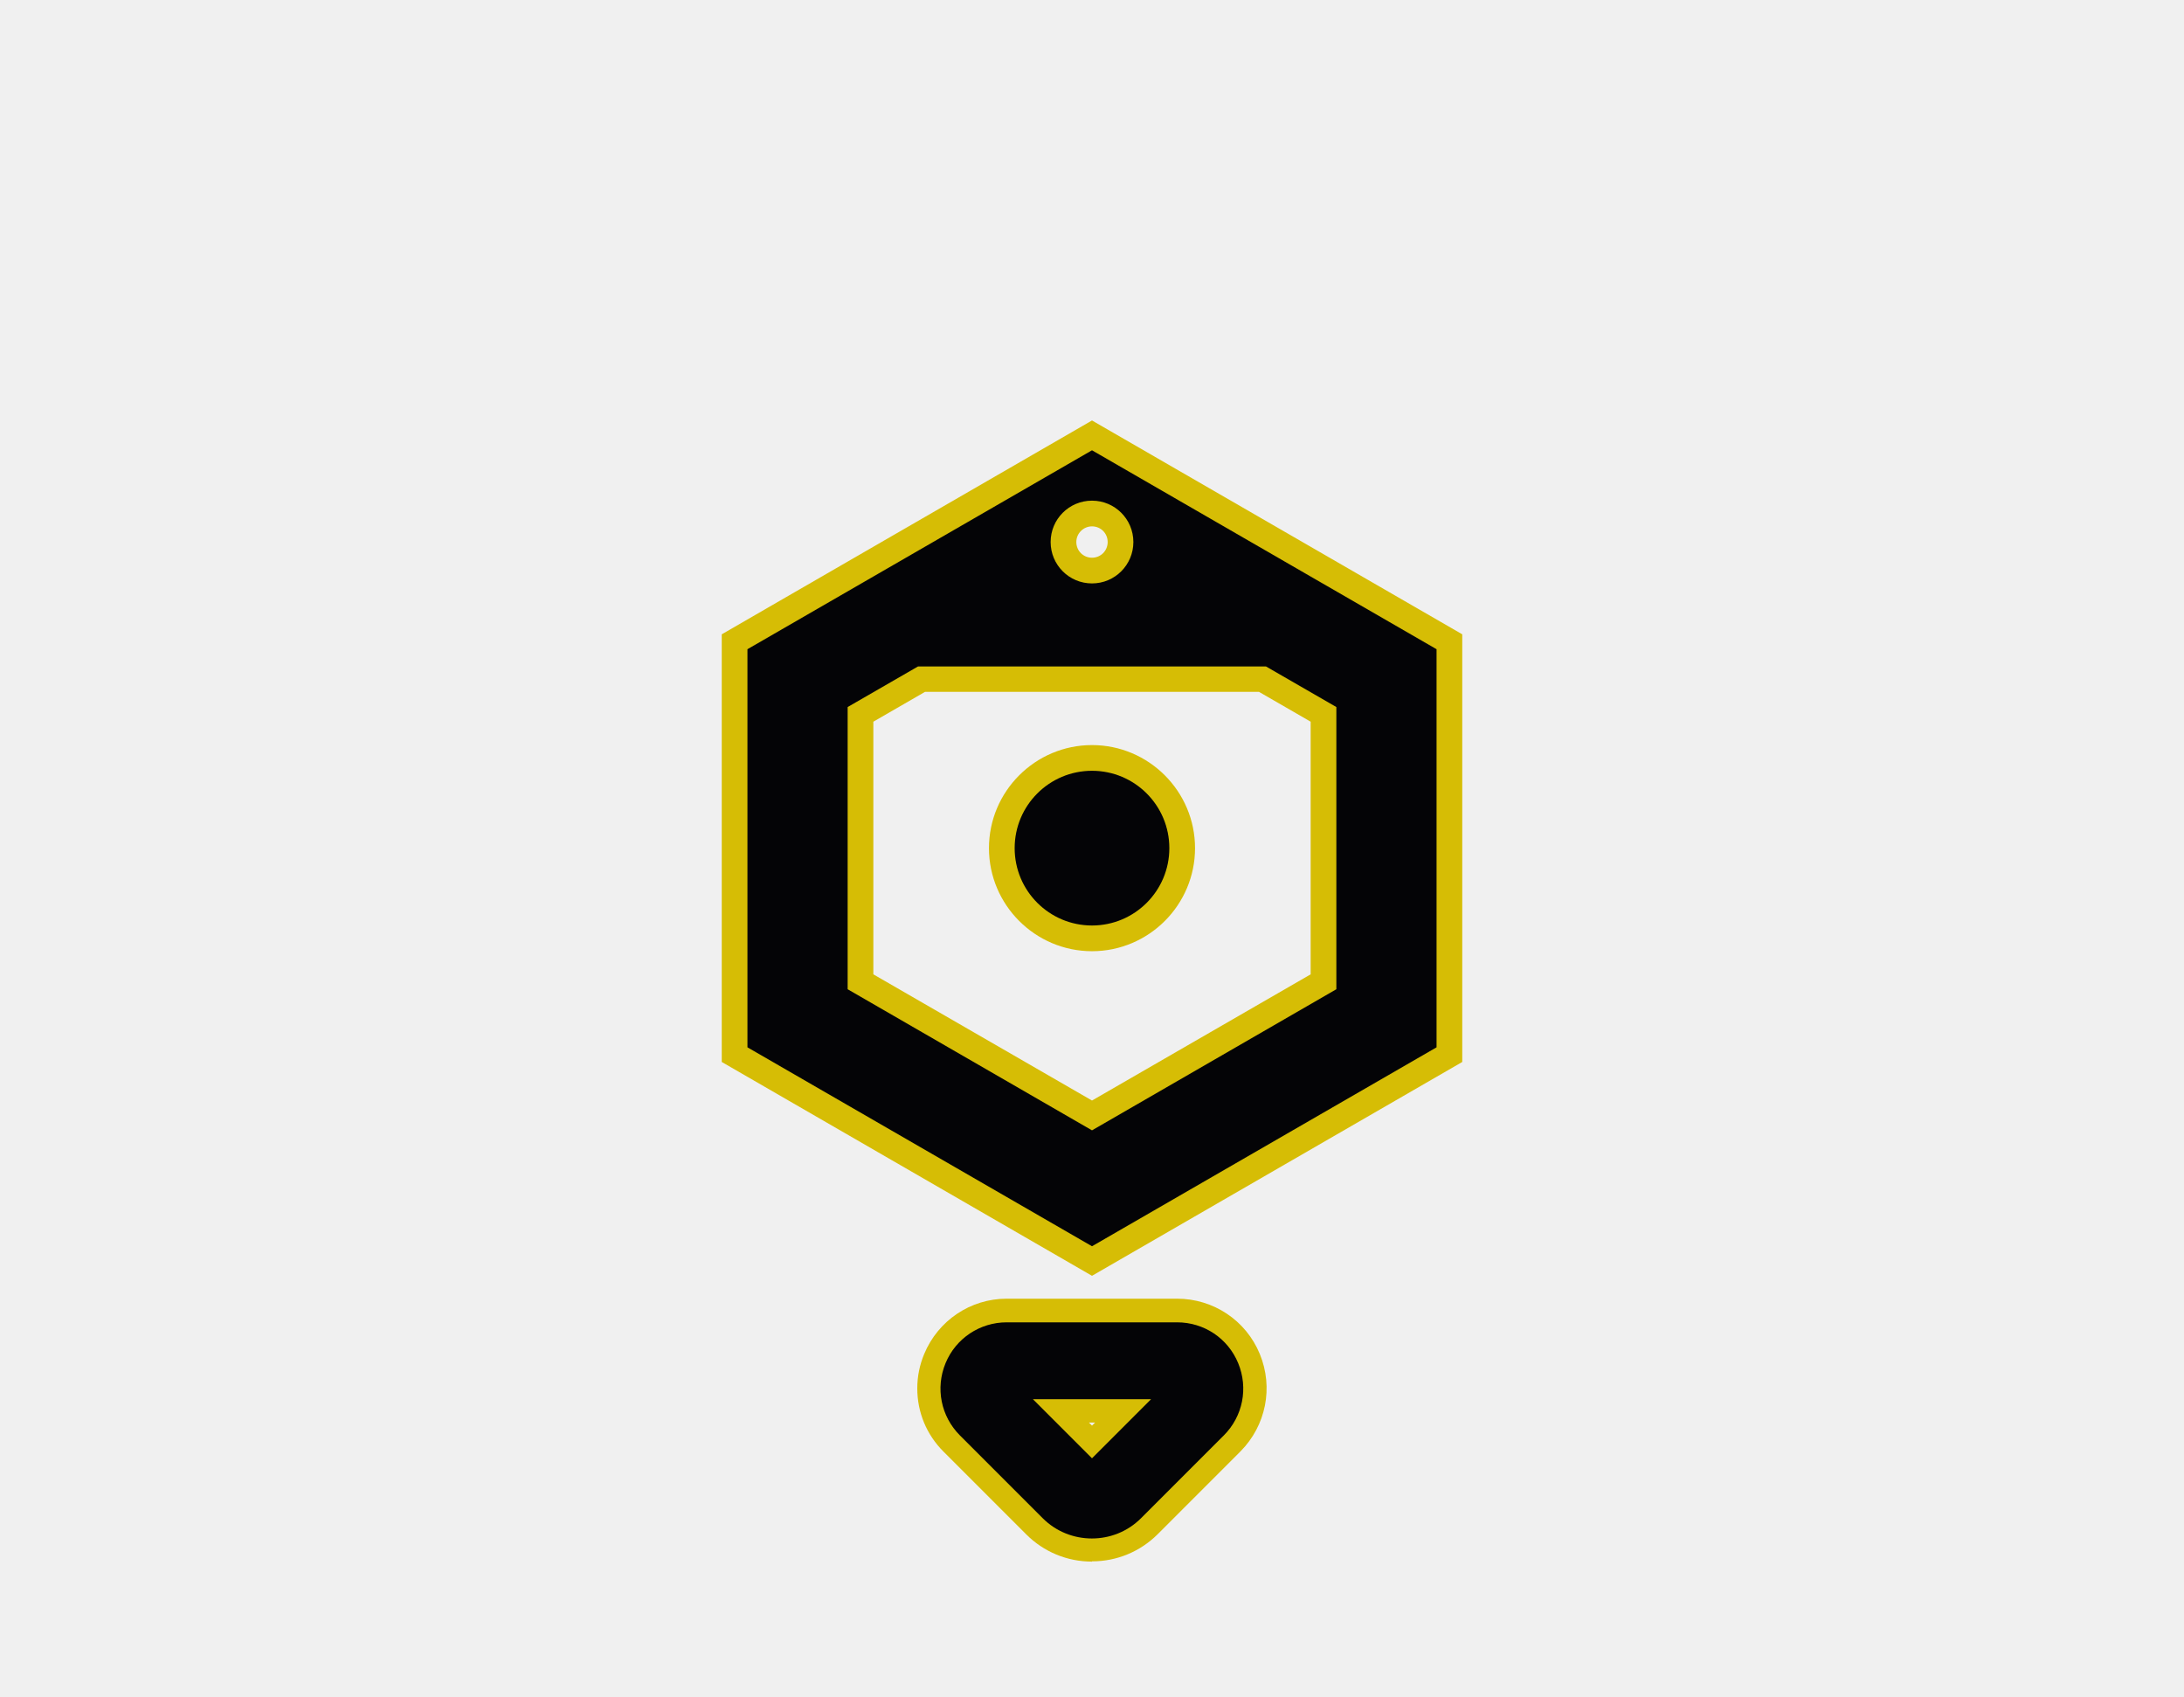
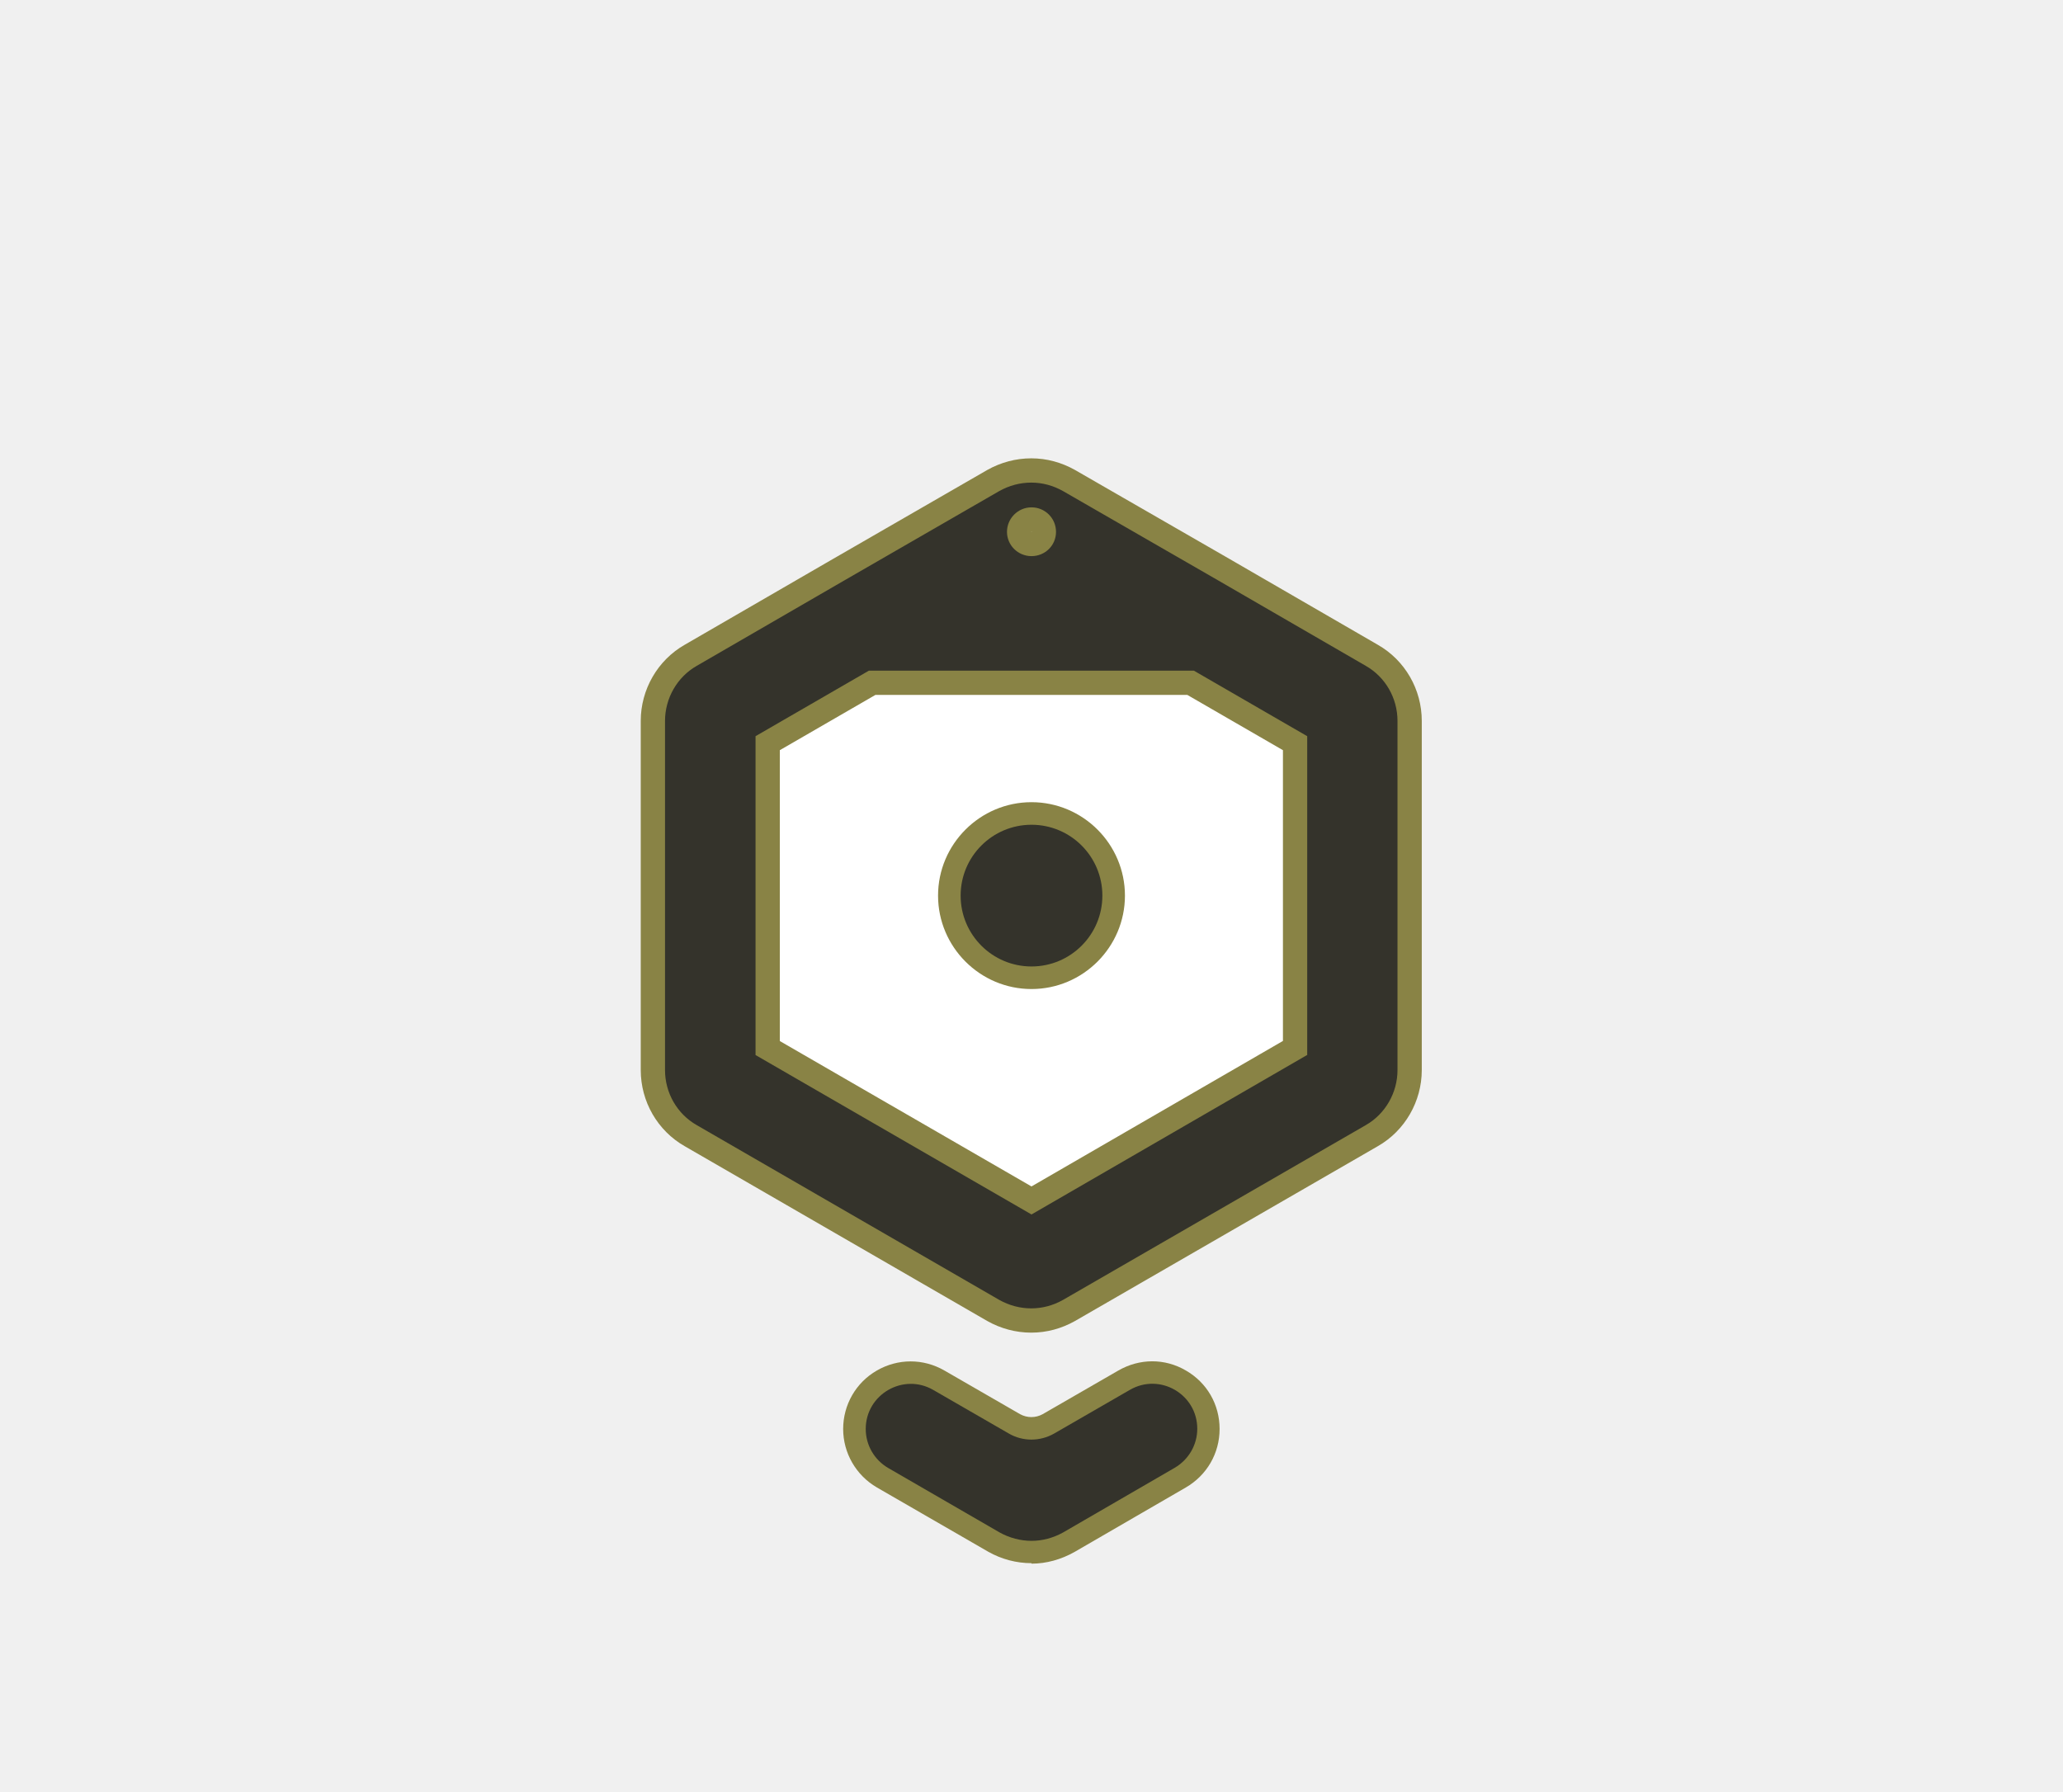
- <svg xmlns="http://www.w3.org/2000/svg" id="Assess" viewBox="0 0 85 66" width="85" height="66">
-   <defs>
-     <style>
-       .cls-1 {
-         fill: #d6bd05;
-       }
- 
-       .cls-1, .cls-2 {
-         stroke-width: 0px;
-       }
- 
-       .cls-2 {
-         fill: #040406;
-       }
-     </style>
-   </defs>
-   <g>
-     <path class="cls-1" d="M42.5,60.76c-.97,0-1.88-.38-2.56-1.06l-3.22-3.22c-.66-.66-1.02-1.53-1.02-2.46,0-.46.09-.91.27-1.34.54-1.3,1.8-2.15,3.21-2.15h6.63c1.41,0,2.68.84,3.22,2.15.54,1.31.24,2.79-.75,3.79l-3.22,3.22c-.68.68-1.59,1.06-2.56,1.06ZM37.78,53.57c-.05.15-.07.3-.07.45,0,.39.15.76.44,1.04l3.22,3.22c.61.61,1.67.61,2.29,0l3.22-3.22c.4-.4.53-.97.36-1.5l-4.72,4.72-4.72-4.72ZM42.38,55.35l.12.12.12-.12h-.25ZM37.87,53.35h9.26c-.25-.49-.76-.8-1.32-.8h-6.63c-.56,0-1.06.31-1.32.8Z" />
-     <path class="cls-2" d="M42.5,59.86c-.7,0-1.39-.26-1.92-.79l-3.22-3.22c-.74-.74-.96-1.84-.56-2.81.4-.97,1.34-1.59,2.38-1.59h6.63c1.05,0,1.98.62,2.38,1.59.4.97.18,2.07-.56,2.81l-3.22,3.22c-.53.53-1.22.79-1.92.79ZM40.2,54.44l2.3,2.3,2.3-2.3h-4.6Z" />
-   </g>
-   <g>
-     <path class="cls-1" d="M42.5,49.64l-14.41-8.32v-16.64l14.41-8.32,14.41,8.32v16.64l-14.41,8.32ZM30.09,40.17l12.41,7.16,12.41-7.16v-14.33l-10.02-5.78c.14.32.21.67.21,1.03,0,1.44-1.17,2.61-2.61,2.61s-2.61-1.17-2.61-2.61c0-.37.08-.72.21-1.03l-10.02,5.78v14.33ZM42.5,20.48c-.33,0-.61.27-.61.61s.27.61.61.61.61-.27.61-.61-.27-.61-.61-.61ZM42.5,45.13l-10.51-6.07v-12.13l3.47-2h14.07l3.47,2v12.13l-10.51,6.07ZM33.99,37.91l8.51,4.91,8.51-4.91v-9.83l-2.01-1.16h-13l-2.01,1.16v9.83Z" />
-     <path class="cls-2" d="M42.5,17.52l-13.41,7.74v15.49l13.41,7.74,13.41-7.74v-15.49l-13.41-7.74ZM42.5,19.48c.89,0,1.61.72,1.61,1.61s-.72,1.61-1.61,1.61-1.61-.72-1.61-1.61.72-1.61,1.61-1.61ZM52.01,38.49l-9.51,5.49-9.51-5.49v-10.98l2.74-1.58h13.54l2.74,1.58v10.98Z" />
-     <g>
-       <path class="cls-1" d="M42.5,37.01c-2.21,0-4.01-1.8-4.01-4.01s1.8-4.01,4.01-4.01,4.01,1.8,4.01,4.01-1.8,4.01-4.01,4.01ZM42.5,30.99c-1.11,0-2.01.9-2.01,2.01s.9,2.01,2.01,2.01,2.01-.9,2.01-2.01-.9-2.01-2.01-2.01Z" />
-       <circle class="cls-2" cx="42.5" cy="33" r="3.01" />
-     </g>
-   </g>
+ <svg xmlns="http://www.w3.org/2000/svg" id="Assess" width="76" height="66" viewBox="0 0 85 66">
+   <path d="M56.27,23.53l-6.07-3.51-6.39-3.68c-.41-.23-.86-.36-1.31-.36s-.91.13-1.32.36l-6.38,3.68-6.07,3.51c-.81.47-1.31,1.34-1.31,2.28v14.38c0,.94.5,1.81,1.31,2.28l12.45,7.19c.41.23.87.36,1.32.36s.9-.13,1.31-.36l12.46-7.19c.81-.47,1.31-1.34,1.31-2.28v-14.38c0-.94-.5-1.81-1.31-2.28ZM42.5,17c.56,0,1.01.45,1.01,1.01s-.45,1-1.01,1-1.01-.45-1.01-1,.45-1.01,1.01-1.01Z" style="fill:#fff;" />
+   <path d="M56.27,23.53l-6.08-3.52-6.39-3.68c-.41-.23-.85-.35-1.31-.35s-.91.12-1.32.35l-6.38,3.68-6.08,3.52c-.81.46-1.31,1.34-1.31,2.27v14.39c0,.94.5,1.81,1.31,2.27l12.46,7.2c.41.23.86.35,1.32.35s.9-.12,1.31-.35l12.47-7.2c.81-.46,1.31-1.34,1.31-2.27v-14.39c0-.94-.5-1.81-1.31-2.27ZM53.87,39.56l-11.37,6.58-11.37-6.57v-13.14l4.67-2.7h13.39l4.67,2.7v13.13ZM42.5,17c.56,0,1.01.45,1.01,1.01s-.45,1-1.01,1-1.01-.45-1.01-1,.45-1.01,1.01-1.01Z" style="fill:none; stroke:#898345; stroke-miterlimit:10; stroke-width:2px;" />
+   <path d="M42.5,36.85c-2.12,0-3.85-1.73-3.85-3.85s1.73-3.85,3.85-3.85,3.85,1.73,3.85,3.85-1.73,3.85-3.85,3.85ZM42.5,31.01c-1.1,0-1.99.89-1.99,1.99s.89,1.99,1.99,1.99,1.99-.89,1.99-1.99-.89-1.99-1.99-1.99Z" style="fill:#898345;" />
+   <path d="M56.27,23.53l-6.08-3.52-6.39-3.68c-.41-.23-.85-.35-1.31-.35s-.91.12-1.32.35l-6.38,3.68-6.08,3.52c-.81.46-1.31,1.34-1.31,2.27v14.39c0,.94.5,1.81,1.31,2.27l12.46,7.2c.41.23.86.35,1.32.35s.9-.12,1.31-.35l12.47-7.2c.81-.46,1.31-1.34,1.31-2.27v-14.39c0-.94-.5-1.81-1.31-2.27ZM42.5,17c.56,0,1.01.45,1.01,1.01s-.45,1-1.01,1-1.01-.45-1.01-1,.45-1.01,1.01-1.01ZM53.87,39.56l-11.37,6.58-11.37-6.57v-13.14l4.67-2.7h13.39l4.67,2.7v13.13Z" style="fill:#34332b;" />
+   <circle cx="42.5" cy="33" r="2.92" style="fill:#34332b;" />
+   <path d="M49.33,54.97h0c0,.66-.35,1.27-.93,1.61l-4.59,2.66c-.41.23-.86.35-1.31.35s-.91-.12-1.32-.35l-4.58-2.65c-.57-.33-.93-.94-.93-1.61h0c0-1.43,1.55-2.32,2.78-1.61l3.12,1.8c.57.33,1.28.33,1.86,0l3.12-1.8c1.24-.72,2.78.18,2.78,1.6Z" style="fill:#34332b;" />
+   <path d="M42.5,60.51c-.62,0-1.23-.16-1.78-.47l-4.59-2.65c-.86-.5-1.39-1.42-1.39-2.41s.52-1.91,1.39-2.41c.87-.5,1.91-.5,2.78,0l3.12,1.8c.29.16.64.16.93,0l3.12-1.8c.87-.5,1.91-.51,2.78,0,.87.5,1.39,1.4,1.39,2.41s-.53,1.91-1.39,2.41l-4.59,2.66c-.55.31-1.16.48-1.77.48ZM37.53,54.04c-.21,0-.38.08-.47.13-.14.08-.46.32-.46.8,0,.33.18.64.46.81l4.58,2.64c.52.29,1.16.3,1.7,0l4.59-2.65c.29-.16.46-.47.46-.8,0-.48-.32-.72-.46-.8-.14-.08-.51-.24-.93,0l-3.12,1.8c-.86.5-1.92.5-2.78,0l-3.12-1.8c-.16-.1-.32-.13-.46-.13Z" style="fill:#898345;" />
+   <path d="M49.33,54.97h0c0,.66-.35,1.27-.93,1.61l-4.59,2.66c-.41.23-.86.35-1.31.35s-.91-.12-1.32-.35l-4.58-2.65c-.57-.33-.93-.94-.93-1.61h0c0-1.43,1.55-2.32,2.78-1.61l3.12,1.8c.57.33,1.28.33,1.86,0l3.12-1.8c1.24-.72,2.78.18,2.78,1.6Z" style="fill:#34332b;" />
</svg>
